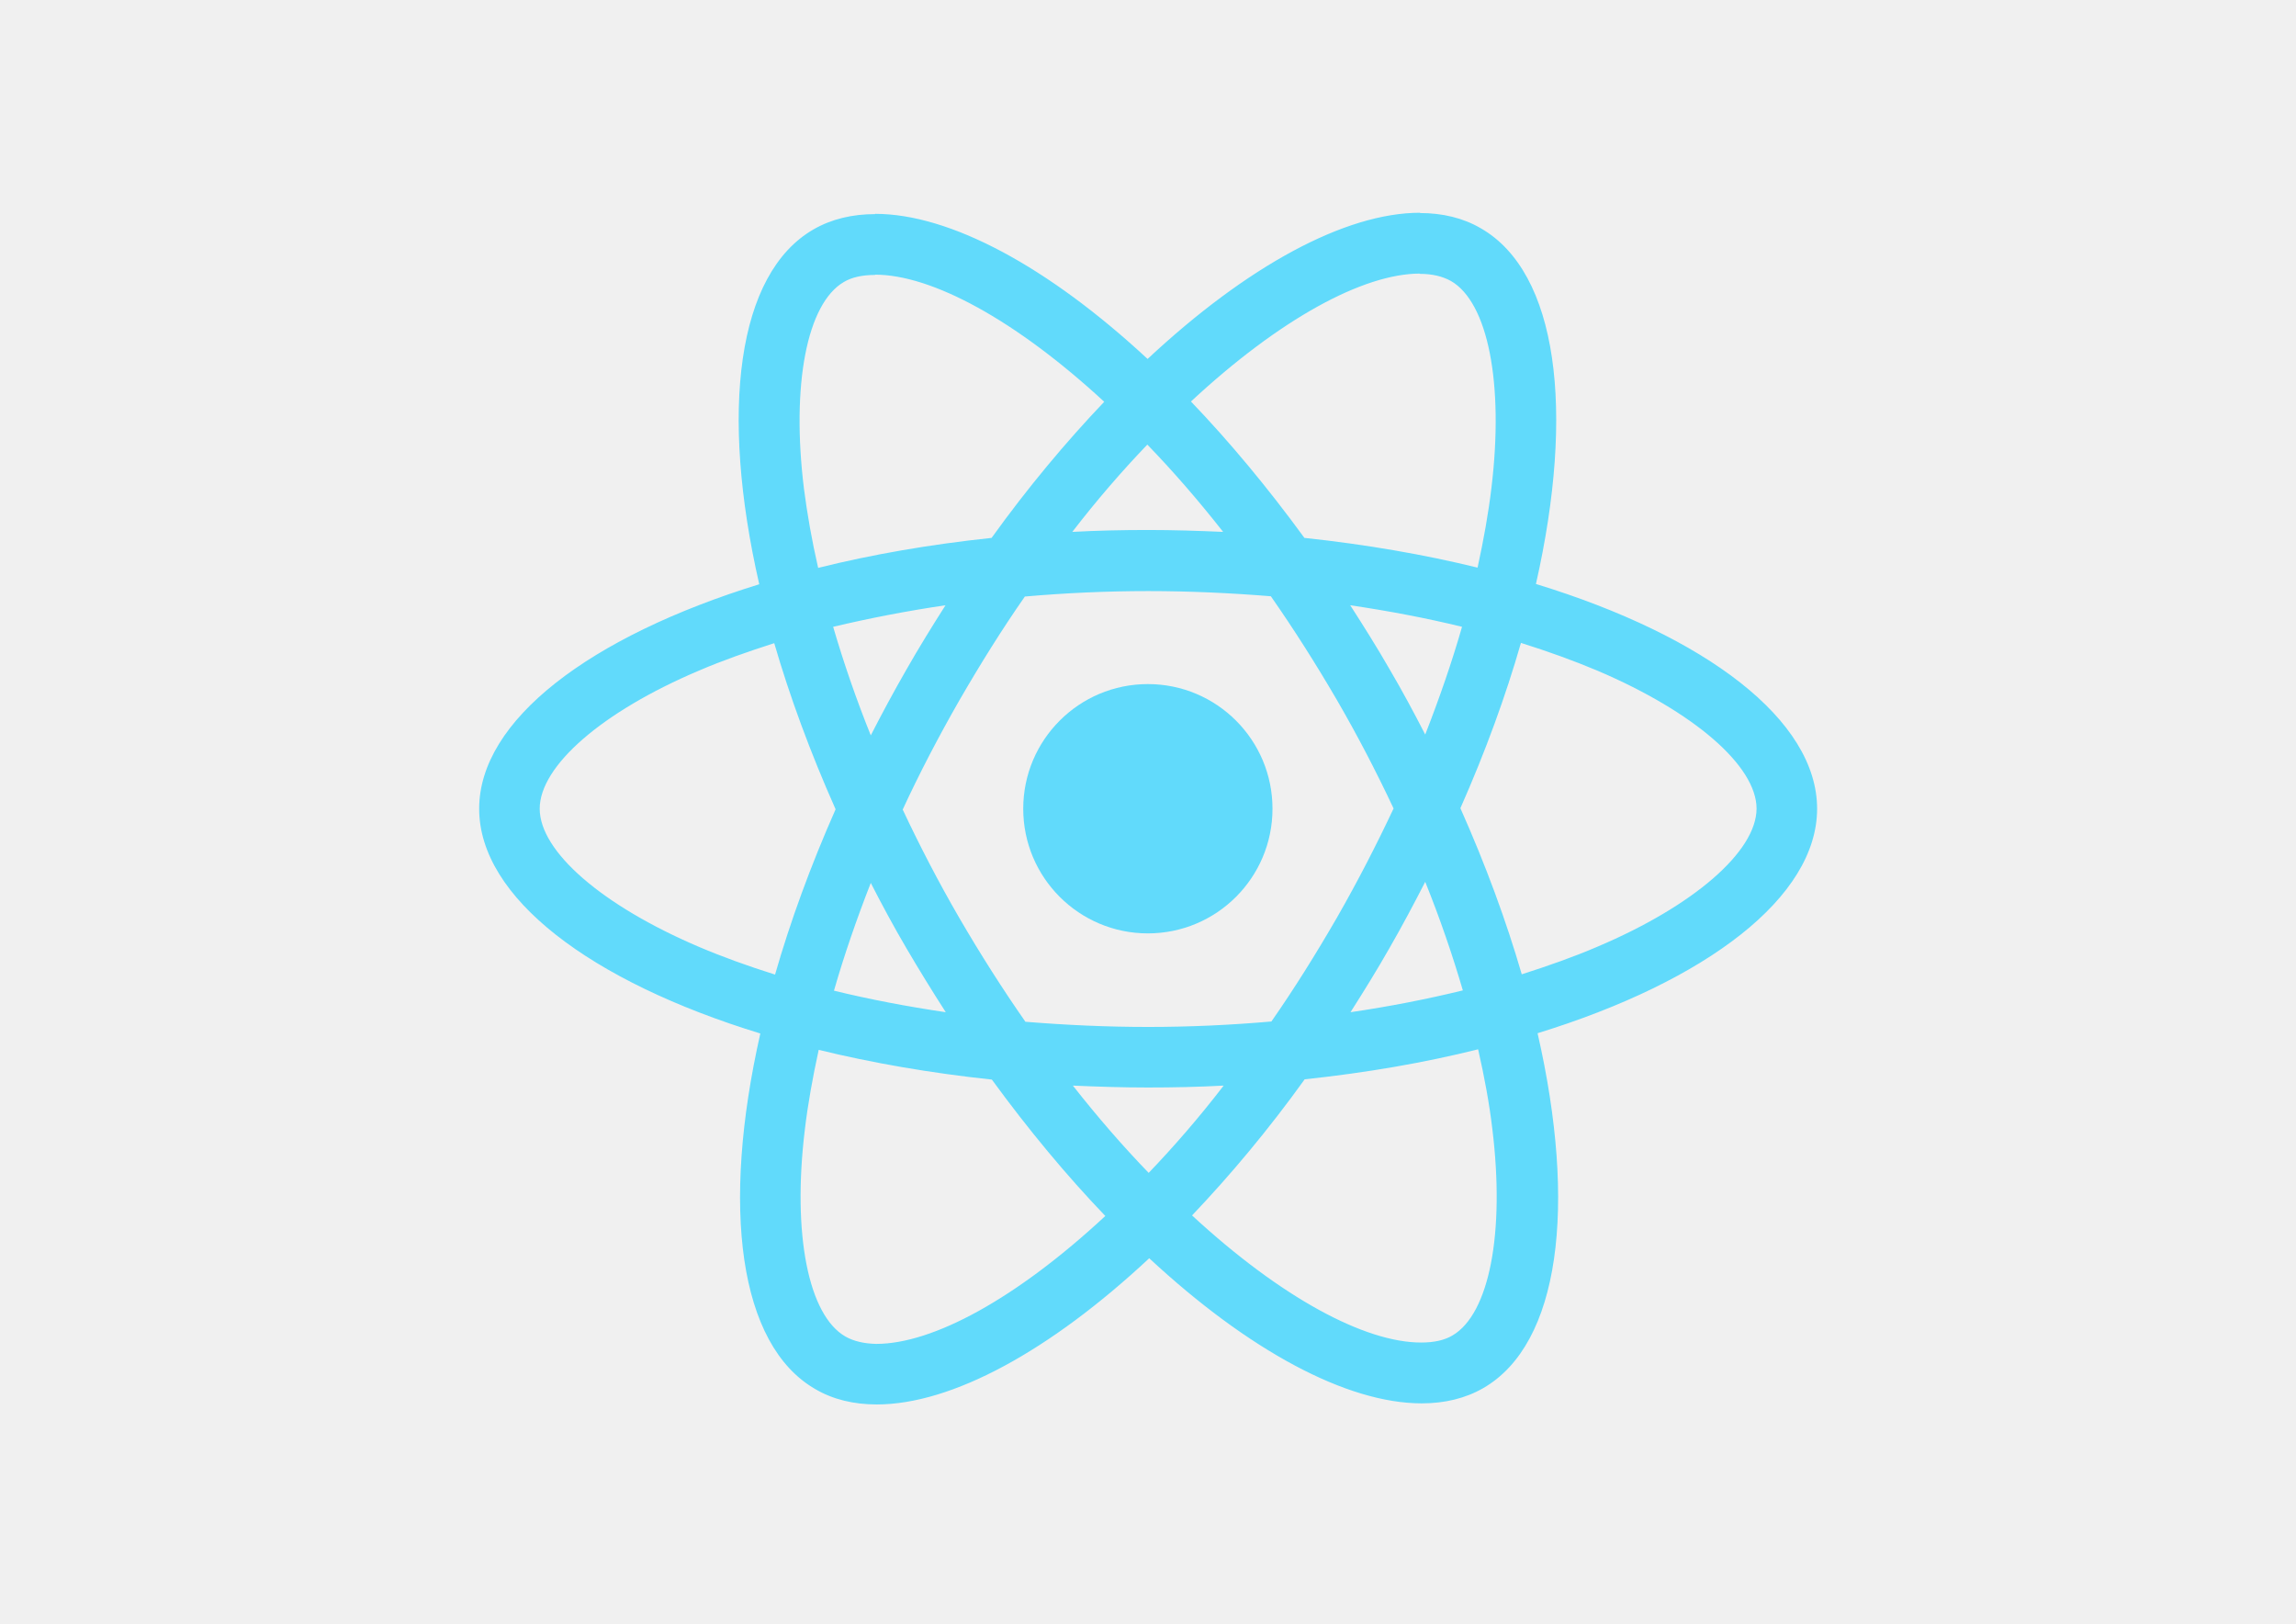
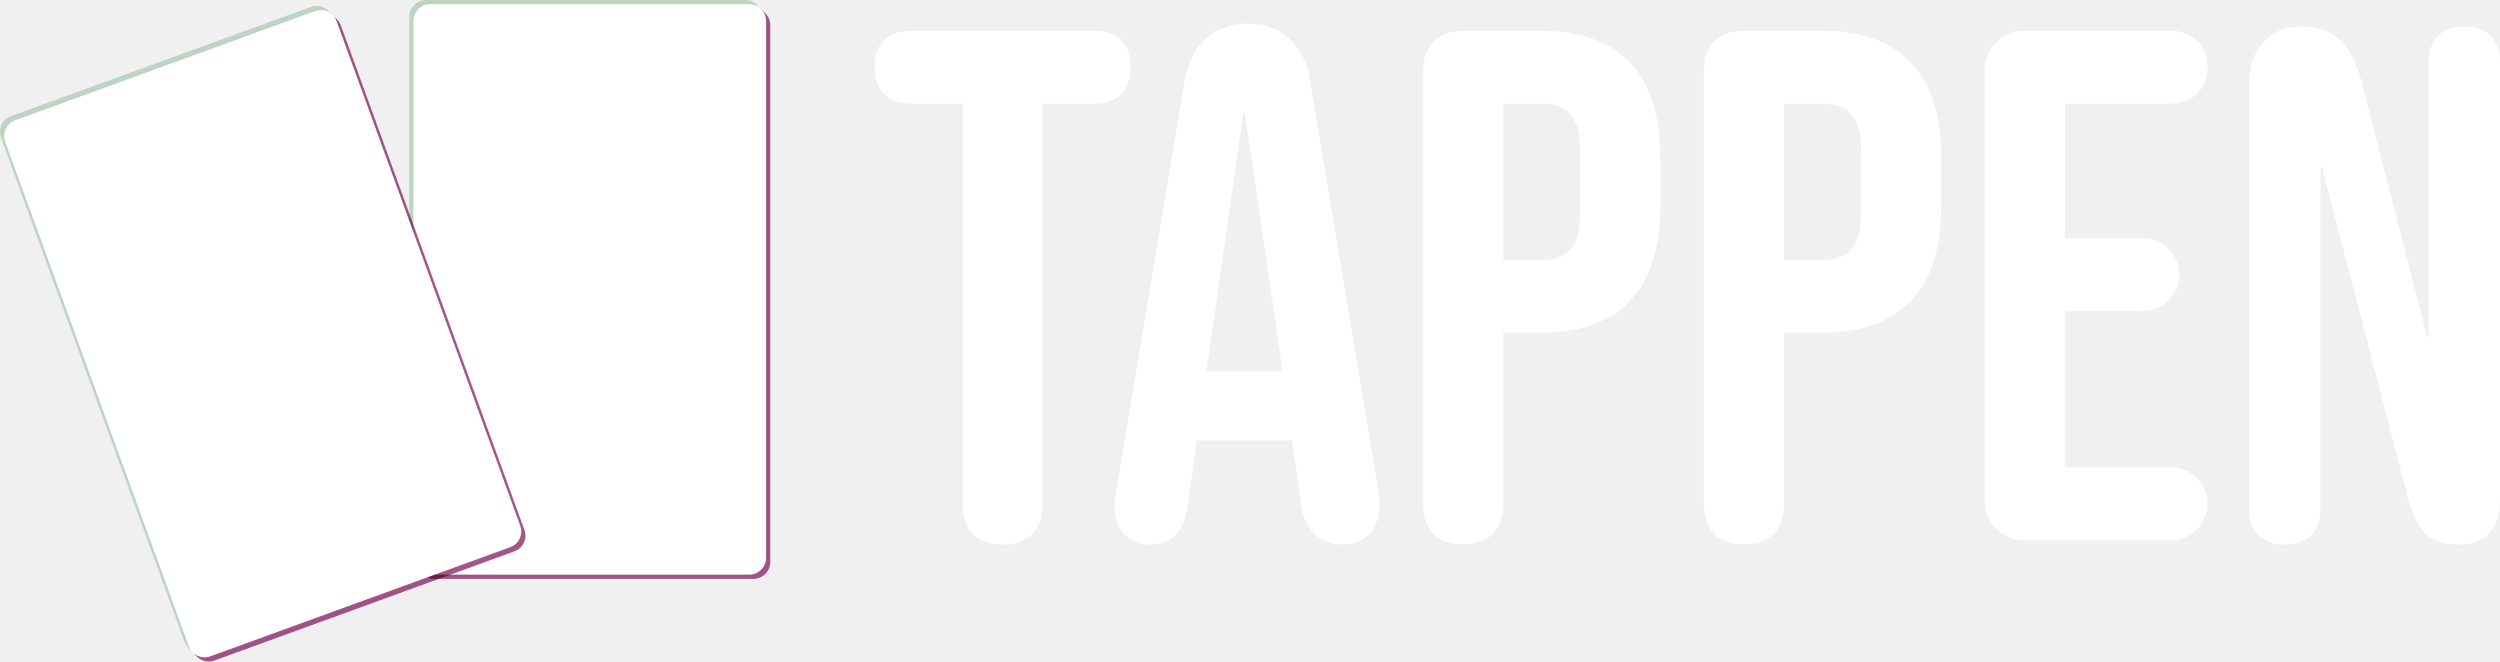
- <svg xmlns="http://www.w3.org/2000/svg" viewBox="0 0 841.9 595.3">
-   <g fill="#61DAFB">
-     <path d="M666.3 296.5c0-32.5-40.7-63.3-103.1-82.4 14.4-63.6 8-114.2-20.2-130.4-6.5-3.8-14.1-5.6-22.4-5.6v22.3c4.6 0 8.3.9 11.4 2.6 13.6 7.8 19.5 37.5 14.9 75.7-1.1 9.4-2.9 19.3-5.1 29.4-19.6-4.8-41-8.5-63.5-10.9-13.5-18.5-27.5-35.3-41.6-50 32.6-30.3 63.2-46.9 84-46.9V78c-27.5 0-63.5 19.6-99.9 53.6-36.4-33.8-72.4-53.2-99.9-53.2v22.3c20.7 0 51.4 16.5 84 46.6-14 14.7-28 31.4-41.3 49.9-22.6 2.4-44 6.1-63.6 11-2.3-10-4-19.7-5.2-29-4.7-38.2 1.1-67.9 14.6-75.8 3-1.8 6.9-2.6 11.5-2.6V78.5c-8.4 0-16 1.8-22.6 5.6-28.1 16.2-34.4 66.7-19.9 130.1-62.2 19.2-102.7 49.9-102.7 82.3 0 32.5 40.7 63.3 103.1 82.4-14.4 63.6-8 114.2 20.2 130.4 6.5 3.8 14.1 5.6 22.5 5.6 27.5 0 63.5-19.6 99.9-53.6 36.4 33.8 72.4 53.2 99.9 53.2 8.4 0 16-1.8 22.6-5.6 28.1-16.2 34.4-66.7 19.9-130.1 62-19.1 102.5-49.9 102.5-82.3zm-130.2-66.7c-3.7 12.9-8.3 26.2-13.5 39.5-4.1-8-8.4-16-13.1-24-4.6-8-9.5-15.8-14.4-23.4 14.2 2.1 27.9 4.7 41 7.9zm-45.8 106.5c-7.8 13.5-15.8 26.3-24.1 38.2-14.9 1.3-30 2-45.2 2-15.1 0-30.2-.7-45-1.9-8.3-11.9-16.4-24.6-24.2-38-7.6-13.1-14.5-26.4-20.8-39.8 6.2-13.4 13.2-26.8 20.7-39.9 7.8-13.5 15.8-26.3 24.1-38.2 14.9-1.3 30-2 45.2-2 15.1 0 30.2.7 45 1.9 8.3 11.9 16.4 24.6 24.2 38 7.6 13.1 14.5 26.4 20.8 39.8-6.3 13.4-13.2 26.8-20.7 39.9zm32.3-13c5.4 13.4 10 26.8 13.8 39.8-13.1 3.2-26.9 5.9-41.2 8 4.9-7.7 9.8-15.6 14.4-23.7 4.6-8 8.9-16.1 13-24.1zM421.2 430c-9.3-9.6-18.6-20.3-27.8-32 9 .4 18.2.7 27.5.7 9.4 0 18.7-.2 27.8-.7-9 11.7-18.3 22.4-27.5 32zm-74.4-58.9c-14.2-2.1-27.9-4.7-41-7.9 3.7-12.9 8.3-26.2 13.5-39.5 4.1 8 8.4 16 13.1 24 4.7 8 9.5 15.8 14.4 23.4zM420.7 163c9.3 9.6 18.6 20.3 27.8 32-9-.4-18.2-.7-27.5-.7-9.4 0-18.7.2-27.8.7 9-11.7 18.3-22.4 27.5-32zm-74 58.9c-4.9 7.7-9.8 15.6-14.4 23.7-4.6 8-8.9 16-13 24-5.4-13.4-10-26.8-13.8-39.8 13.1-3.1 26.9-5.8 41.2-7.9zm-90.5 125.2c-35.4-15.1-58.3-34.9-58.3-50.6 0-15.7 22.9-35.6 58.3-50.6 8.6-3.7 18-7 27.7-10.1 5.7 19.6 13.2 40 22.5 60.9-9.2 20.8-16.6 41.1-22.2 60.6-9.9-3.1-19.3-6.5-28-10.2zM310 490c-13.6-7.8-19.5-37.5-14.9-75.7 1.1-9.4 2.9-19.3 5.1-29.4 19.6 4.8 41 8.5 63.5 10.9 13.5 18.5 27.5 35.3 41.6 50-32.6 30.3-63.2 46.9-84 46.9-4.5-.1-8.3-1-11.3-2.7zm237.2-76.2c4.7 38.2-1.1 67.9-14.6 75.8-3 1.8-6.9 2.6-11.5 2.6-20.7 0-51.4-16.5-84-46.6 14-14.7 28-31.4 41.3-49.9 22.6-2.4 44-6.1 63.6-11 2.3 10.1 4.1 19.8 5.2 29.1zm38.5-66.7c-8.6 3.7-18 7-27.7 10.1-5.7-19.6-13.2-40-22.5-60.9 9.2-20.8 16.6-41.1 22.2-60.6 9.9 3.1 19.3 6.5 28.1 10.2 35.4 15.1 58.3 34.9 58.3 50.6-.1 15.7-23 35.6-58.4 50.6zM320.8 78.4z" />
-     <circle cx="420.9" cy="296.5" r="45.7" />
-     <path d="M520.5 78.1z" />
+ <svg xmlns="http://www.w3.org/2000/svg" viewBox="0 0 599.9 158.75">
+   <defs>
+     <style>.cls-1{isolation:isolate;}.cls-2{opacity:0.25;}.cls-2,.cls-4{mix-blend-mode:multiply;}.cls-3{fill:#1e823d;}.cls-4{opacity:0.75;}.cls-5{fill:#841e62;}.cls-6{fill:#fff;}</style>
+   </defs>
+   <g class="cls-1">
+     <g id="Ebene_2" data-name="Ebene 2">
+       <g id="Ebene_1-2" data-name="Ebene 1">
+         <g class="cls-2">
+           <rect class="cls-3" x="99.2" y="1" width="84.63" height="136.9" rx="4.03" />
+           <rect class="cls-3" x="98.2" width="84.63" height="136.9" rx="4.03" />
+         </g>
+         <g class="cls-4">
+           <rect class="cls-5" x="100.2" y="2" width="84.63" height="136.9" rx="4.03" />
+         </g>
+         <rect class="cls-6" x="99.2" y="1" width="84.63" height="136.9" rx="4.03" />
+         <g class="cls-2">
+           <rect class="cls-3" x="20.73" y="11.63" width="84.63" height="136.9" rx="4.03" transform="translate(-23.59 26.39) rotate(-20)" />
+           <rect class="cls-3" x="19.73" y="10.63" width="84.63" height="136.9" rx="4.03" transform="translate(-23.31 25.99) rotate(-20)" />
+         </g>
+         <g class="cls-4">
+           <rect class="cls-5" x="21.73" y="12.63" width="84.63" height="136.9" rx="4.03" transform="translate(-23.87 26.79) rotate(-20)" />
+         </g>
+         <rect class="cls-6" x="20.73" y="11.63" width="84.63" height="136.9" rx="4.03" transform="translate(-23.59 26.39) rotate(-20)" />
+         <path class="cls-6" d="M231,121.07V24.86h-12.4c-5.59,0-8.73-3.14-8.73-8.73S213,7.4,218.57,7.4h44c5.59,0,8.73,3.14,8.73,8.73s-3.14,8.73-8.73,8.73H250.18v96.21c0,6.11-3.5,9.6-9.61,9.6S231,127.18,231,121.07Z" />
+         <path class="cls-6" d="M267.46,121.24a19.85,19.85,0,0,1,.35-3.14L284.4,18.75c1.39-8,7-13.1,15-13.1s13.45,5.07,14.85,13.1l16.58,99.35a15.5,15.5,0,0,1,.18,2.79c0,5.94-3.15,9.78-8.73,9.78-5.76,0-9.08-3.66-10-9.25l-2.26-16.07v.35H287.19l-2.27,16.07c-.87,6.11-4.19,8.9-9.08,8.9C271.3,130.67,267.46,127.7,267.46,121.24ZM307.8,89.12,298.72,27h-.35l-8.91,62.16Z" />
+         <path class="cls-6" d="M341.49,121.07V17c0-6.11,3.49-9.6,9.6-9.6h18.69c19.2,0,28.63,10.65,28.63,30.21v12c0,19.55-9.43,30.2-28.63,30.2H360.7v41.21c0,6.11-3.5,9.6-9.61,9.6S341.49,127.18,341.49,121.07ZM369.78,62.4c6.11,0,9.42-2.79,9.42-11.52V36.39c0-8.74-3.31-11.53-9.42-11.53H360.7V62.4Z" />
+         <path class="cls-6" d="M408.88,121.07V17c0-6.11,3.5-9.6,9.61-9.6h18.68c19.21,0,28.63,10.65,28.63,30.21v12c0,19.55-9.42,30.2-28.63,30.2h-9.08v41.21c0,6.11-3.49,9.6-9.6,9.6S408.88,127.18,408.88,121.07ZM437.17,62.4c6.11,0,9.43-2.79,9.43-11.52V36.39c0-8.74-3.32-11.53-9.43-11.53h-9.08V62.4Z" />
+         <path class="cls-6" d="M476.28,120V17a9.26,9.26,0,0,1,9.6-9.6H521a8.44,8.44,0,0,1,8.73,8.73A8.44,8.44,0,0,1,521,24.86h-25.5v32.3h18.69a8.73,8.73,0,1,1,0,17.46H495.48v37.54H521a8.73,8.73,0,1,1,0,17.46h-35.1A9.25,9.25,0,0,1,476.28,120Z" />
+         <path class="cls-6" d="M539.66,122.12V20.5c0-8.73,4.89-14.15,12.57-14.15,8.2,0,12.22,4.89,14.32,12.75l15.88,61.81h.35v-66c0-5.41,3.15-8.56,8.56-8.56s8.56,3.15,8.56,8.56V119.5c0,8.38-4.2,11.17-10.13,11.17-6.64,0-9.95-3.32-12-11.35l-20.6-79.27h-.35v82.07c0,5.41-3.15,8.55-8.56,8.55S539.66,127.53,539.66,122.12Z" />
+       </g>
+     </g>
  </g>
</svg>
